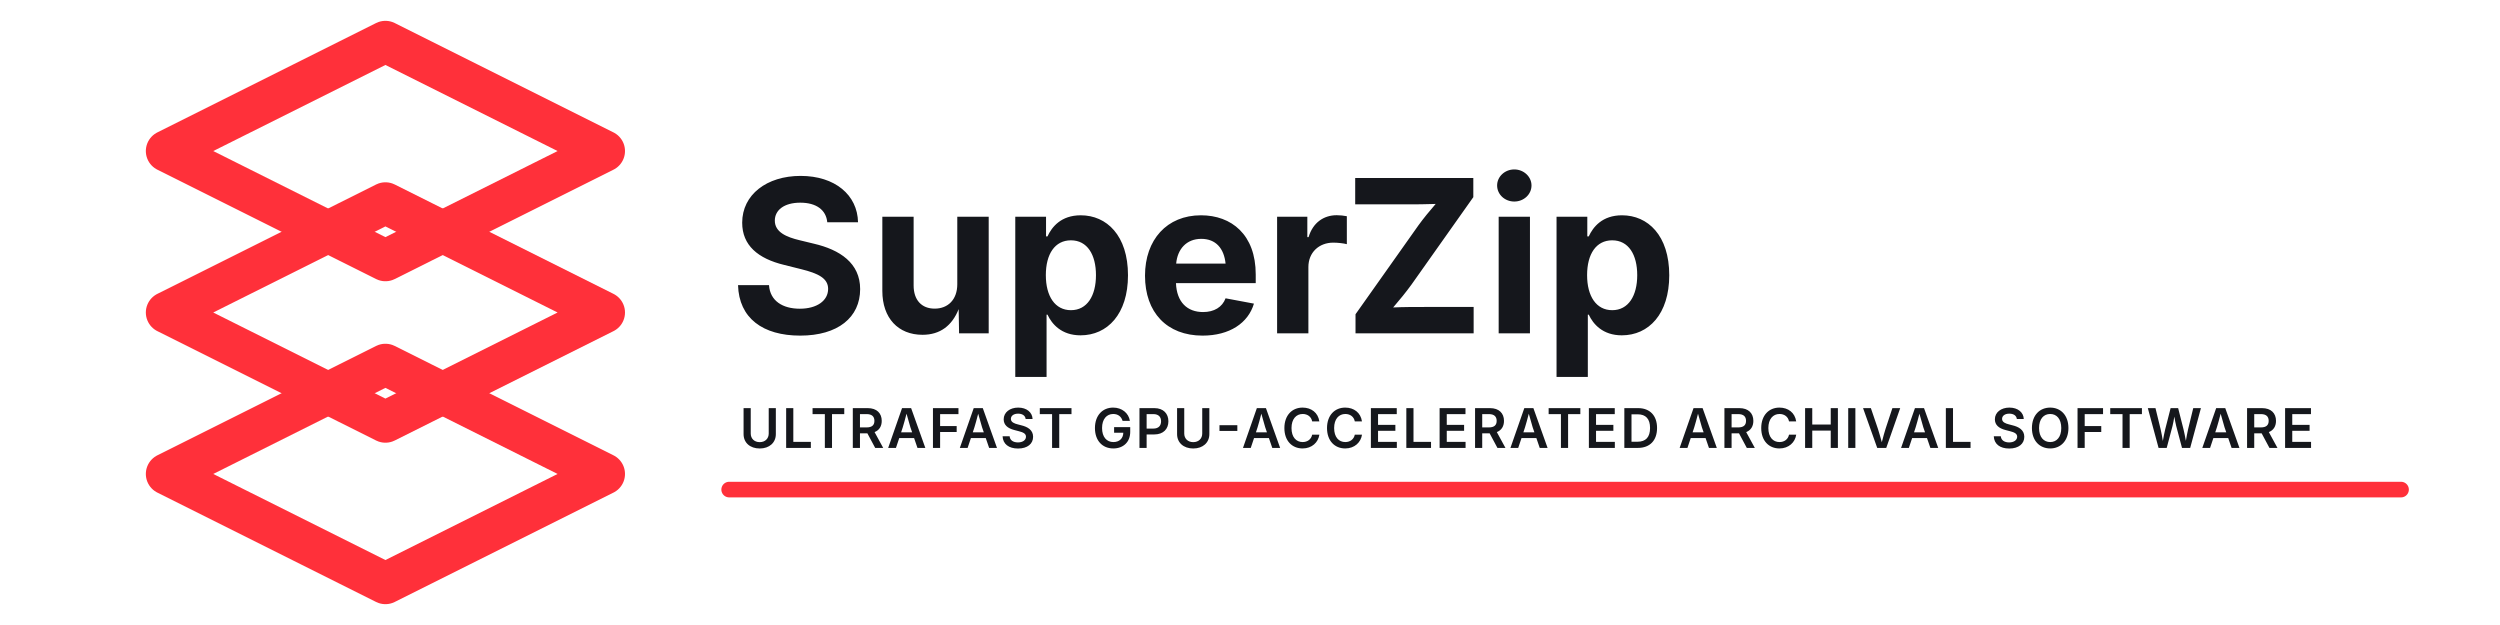
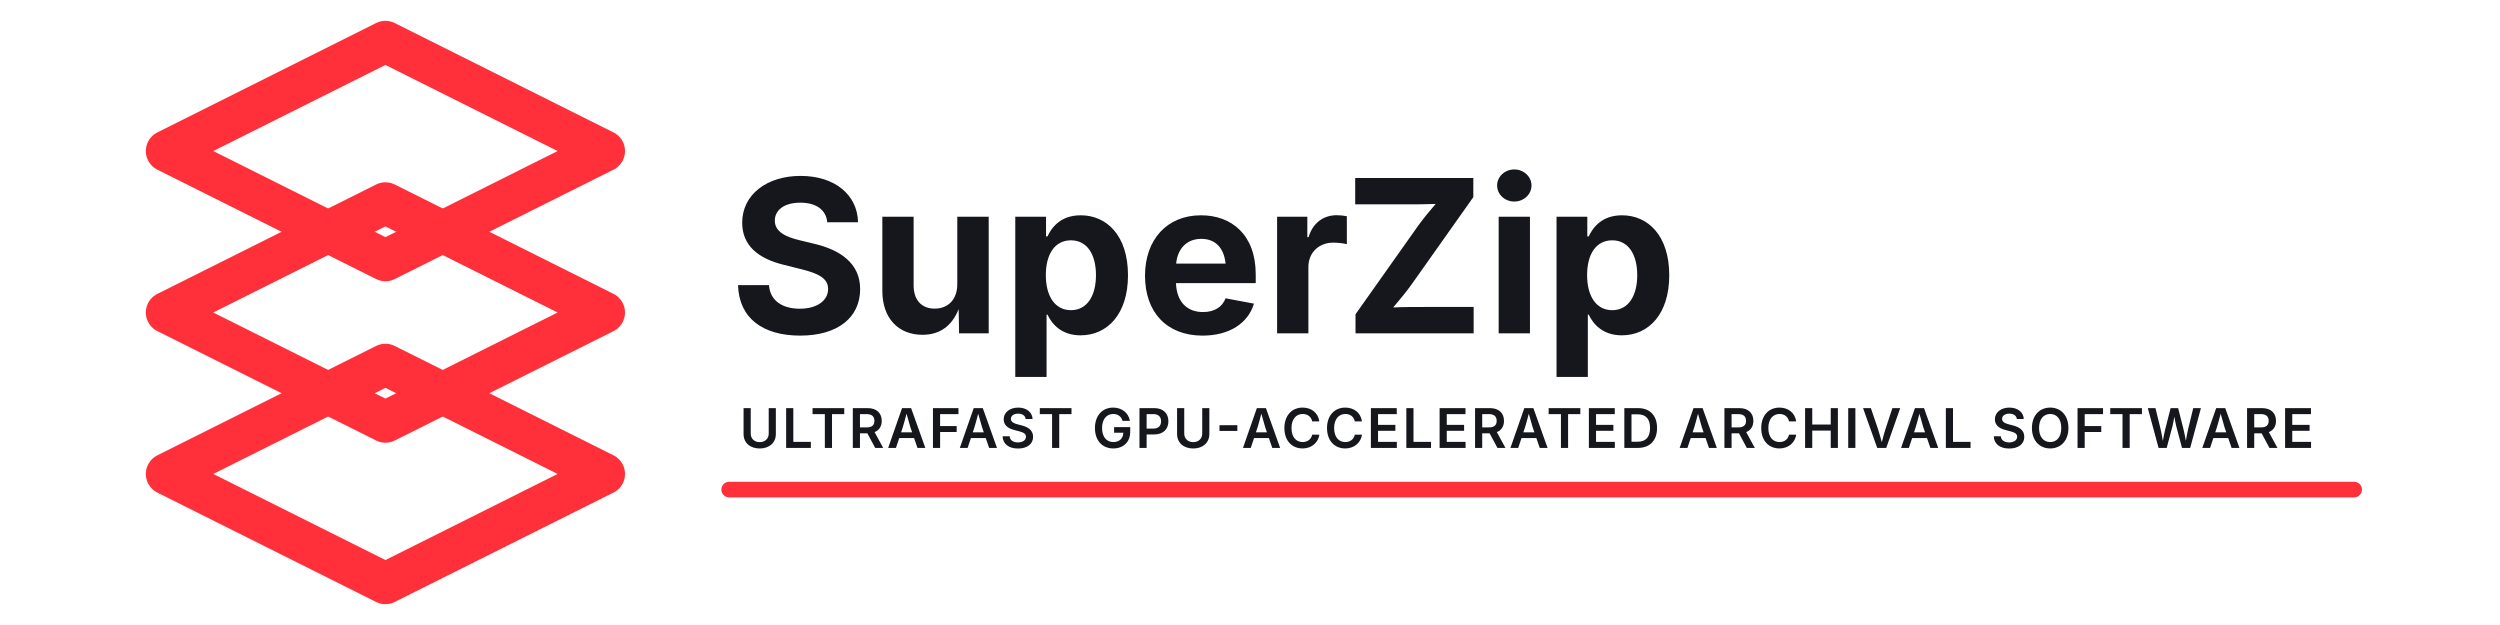
<svg xmlns="http://www.w3.org/2000/svg" width="960" height="240" viewBox="0 0 960 240" role="img" aria-labelledby="title desc">
  <rect width="960" height="240" rx="0" fill="#ffffff" />
  <g id="superzip-logo-mark" data-source-of-truth="true" transform="translate(64 16)" fill="none" stroke="#ff303a" stroke-width="16" stroke-linejoin="round" stroke-linecap="round">
    <path id="superzip-logo-layer-1" d="M84 0 L168 42 L84 84 L0 42 Z" />
    <path id="superzip-logo-layer-2" d="M84 62 L168 104 L84 146 L0 104 Z" />
    <path id="superzip-logo-layer-3" d="M84 124 L168 166 L84 208 L0 166 Z" />
  </g>
  <g fill="#15171c" font-family="Segoe UI, Inter, Arial, sans-serif" font-weight="700">
    <text x="280" y="128" font-size="82">SuperZip</text>
-     <text x="284" y="172" font-size="21" font-weight="600" letter-spacing="0.9">ULTRAFAST GPU-ACCELERATED ARCHIVAL SOFTWARE</text>
+     <text x="284" y="172" font-size="21" font-weight="600" letter-spacing="0.9" textLength="616" lengthAdjust="spacing">ULTRAFAST GPU-ACCELERATED ARCHIVAL SOFTWARE</text>
  </g>
-   <path d="M280 188 H922" stroke="#ff303a" stroke-width="6" stroke-linecap="round" />
+   <path d="M280 188 H904" stroke="#ff303a" stroke-width="6" stroke-linecap="round" />
</svg>
